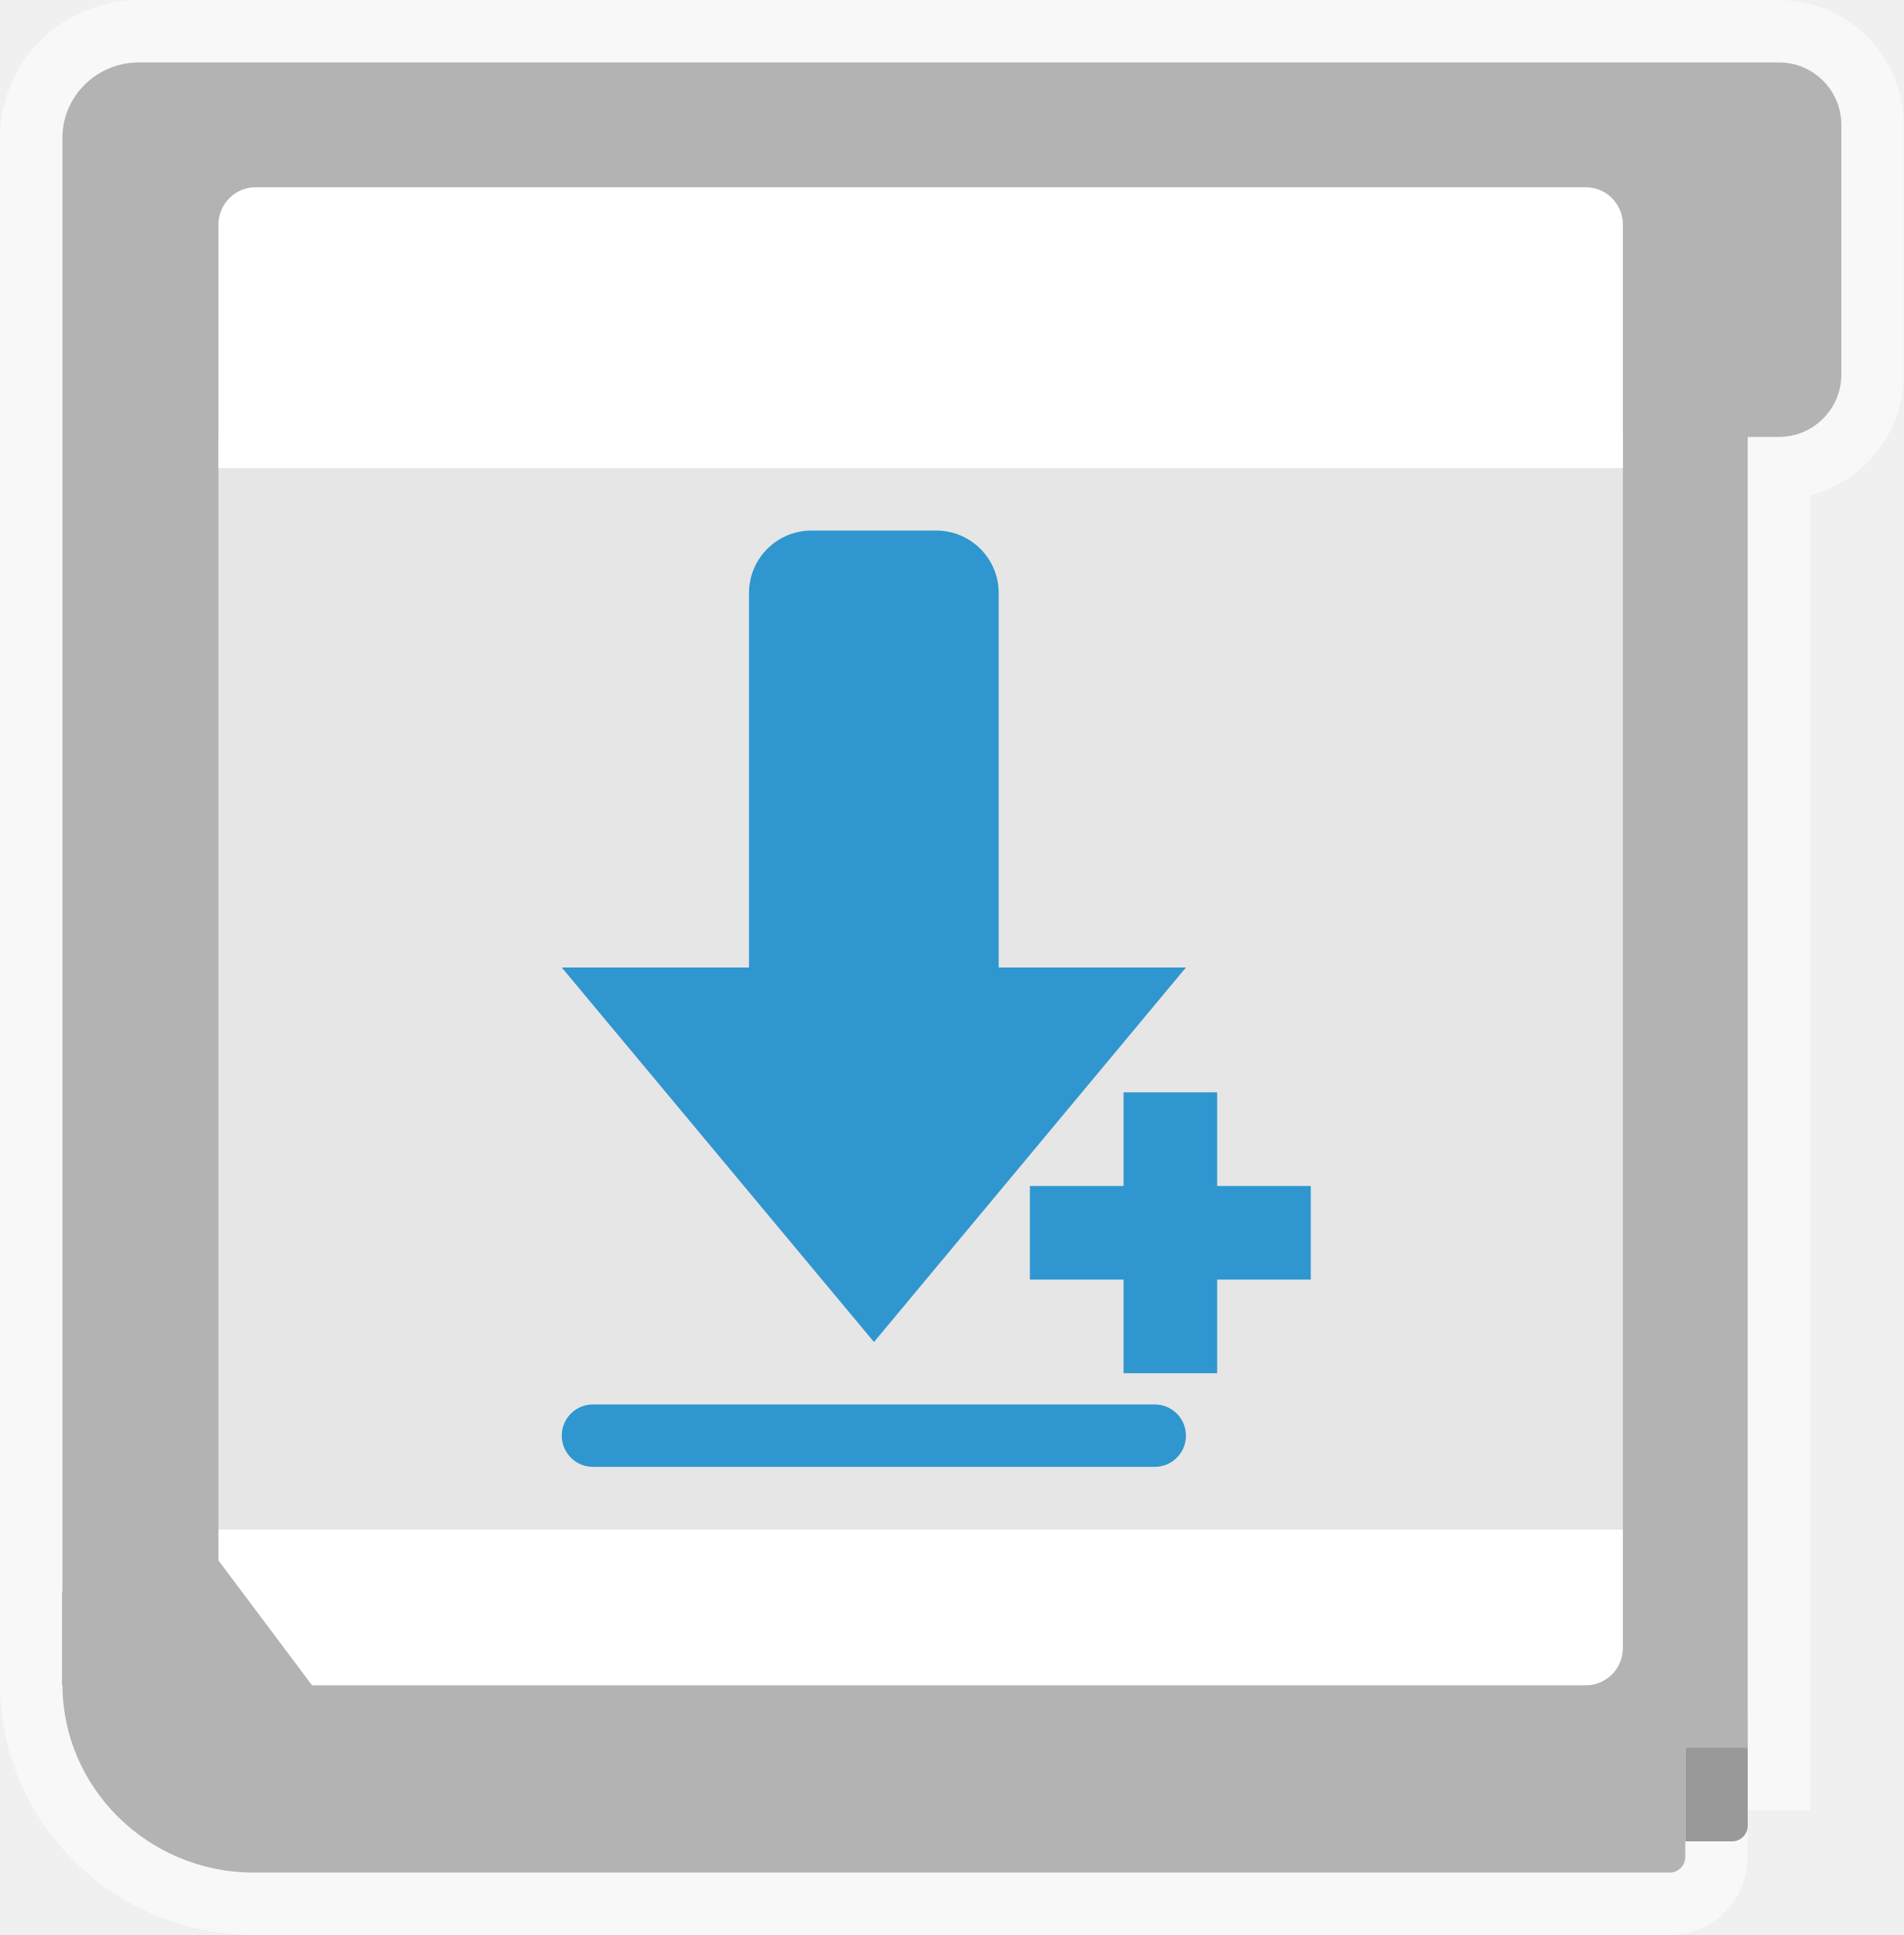
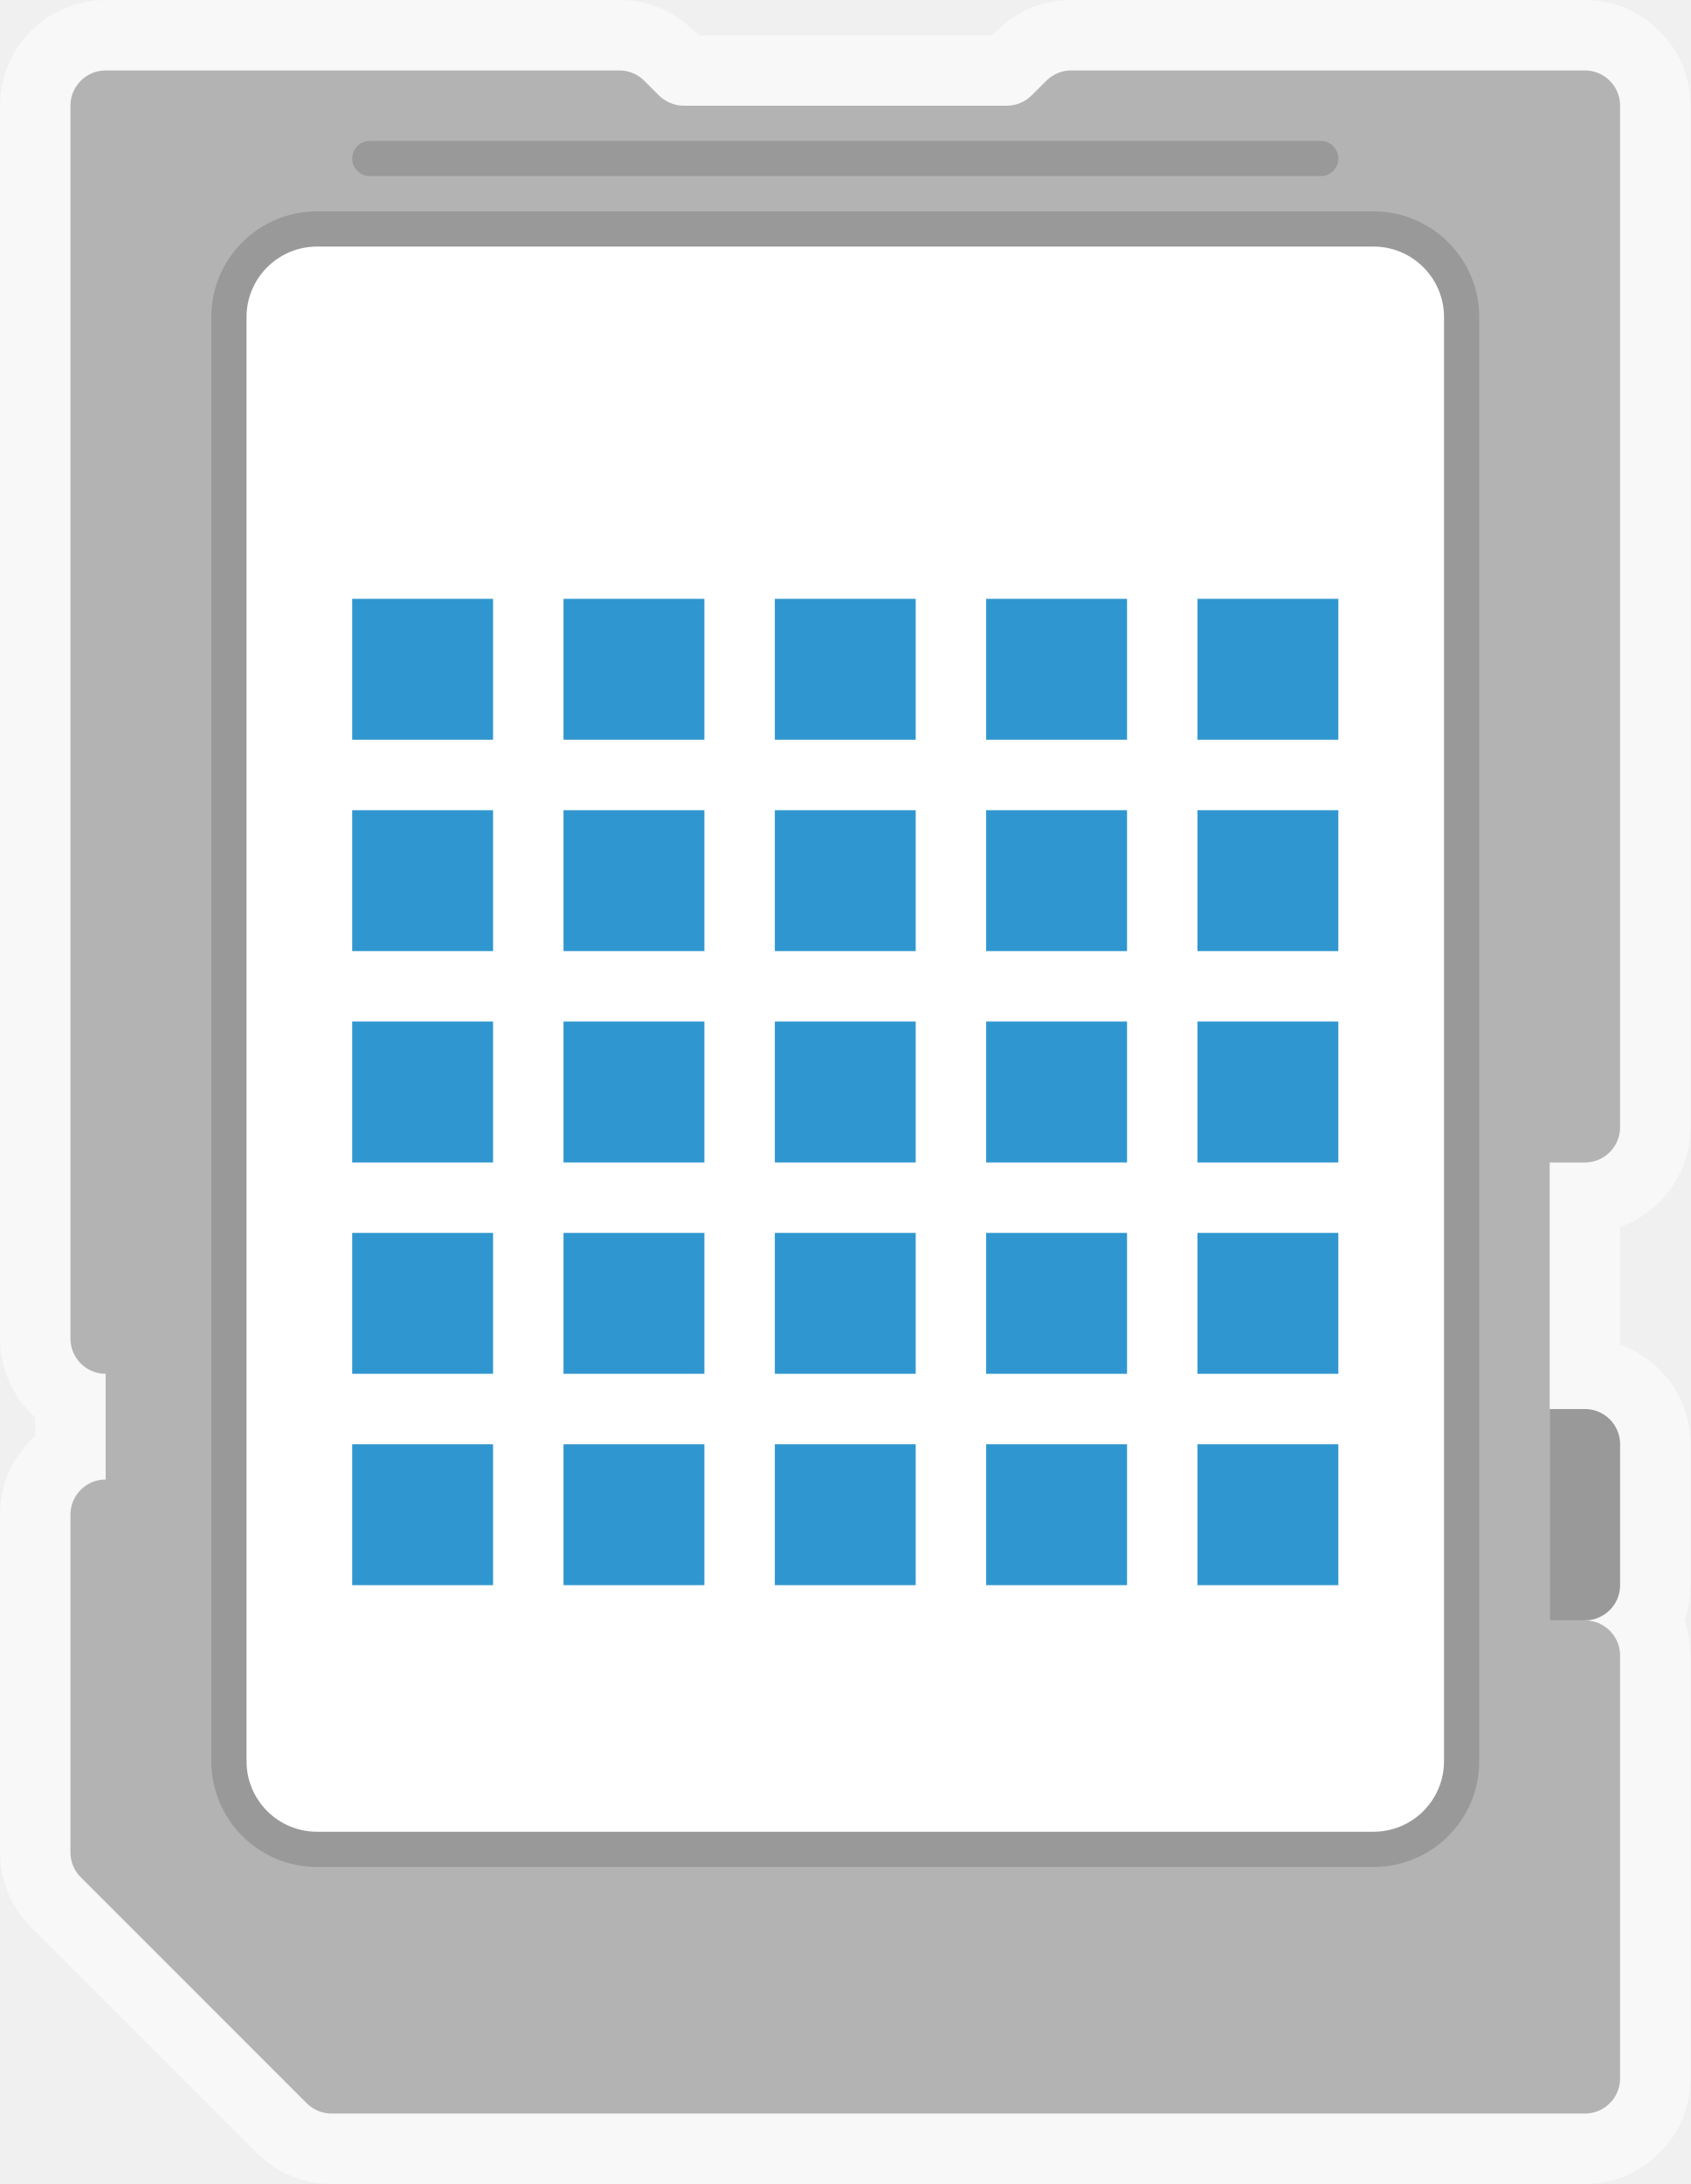
- <svg xmlns="http://www.w3.org/2000/svg" viewBox="0 0 325.333 330.667" height="330.667" width="325.333" xml:space="preserve" id="svg2" version="1.1">
+ <svg xmlns="http://www.w3.org/2000/svg" viewBox="0 0 256 330.667" height="330.667" width="256" xml:space="preserve" id="svg2" version="1.1">
  <defs id="defs6">
    <clipPath id="clipPath18" clipPathUnits="userSpaceOnUse">
      <path id="path16" d="M 0,256 H 256 V 0 H 0 Z" />
    </clipPath>
    <clipPath id="clipPath26" clipPathUnits="userSpaceOnUse">
-       <path id="path24" d="M 8,252 H 252 V 4 H 8 Z" />
+       <path id="path24" d="M 32,252 H 224 V 4 H 32 Z" />
    </clipPath>
  </defs>
-   <g transform="matrix(1.333333,0,0,-1.333333,-10.66667,336)" id="g10">
+   <g transform="matrix(1.333333,0,0,-1.333333,-42.66667,336)" id="g10">
    <g id="g12">
      <g clip-path="url(#clipPath18)" id="g14">
        <g id="g20">
          <g id="g22" />
          <g id="g34">
            <g style="opacity:0.5" id="g32" clip-path="url(#clipPath26)">
-               <g id="g30" transform="translate(236,252)">
-                 <path id="path28" style="fill:#ffffff;fill-opacity:1;fill-rule:nonzero;stroke:none" d="M 0,0 H -13.818 -16 -210.182 C -220.007,0 -228,-7.925 -228,-17.667 v -198.166 c 0,-17.737 14.6,-32.167 32.545,-32.167 H -14 c 5.514,0 10,4.486 10,10 v 6 h 8 v 8 160.506 c 6.894,1.781 12,8.052 12,15.494 v 32 C 16,-7.178 8.822,0 0,0" />
+               <g id="g30" transform="translate(32,80)">
+                 <path id="path28" style="fill:#ffffff;fill-opacity:1;fill-rule:nonzero;stroke:none" d="m 0,0 v -38.343 c 0,-3.206 1.248,-6.219 3.515,-8.485 L 29.171,-72.485 C 31.438,-74.752 34.451,-76 37.657,-76 H 180 c 6.617,0 12,5.383 12,12 v 48 c 0,1.401 -0.242,2.748 -0.686,4 0.444,1.252 0.686,2.599 0.686,4 V 8 c 0,5.215 -3.344,9.664 -8,11.314 v 13.372 c 4.656,1.65 8,6.099 8,11.314 v 116 c 0,6.617 -5.383,12 -12,12 h -58.343 c -3.206,0 -6.219,-1.248 -8.485,-3.515 L 112.687,168 H 79.313 l -0.485,0.485 C 76.562,170.752 73.548,172 70.343,172 H 12 C 5.383,172 0,166.617 0,160 V 20 C 0,16.454 1.546,13.262 4,11.063 V 8.937 C 1.546,6.738 0,3.546 0,0" />
              </g>
            </g>
          </g>
        </g>
-         <g transform="translate(214.2969,233.9307)" id="g36">
-           <path id="path38" style="fill:#4c4c4c;fill-opacity:1;fill-rule:nonzero;stroke:none" d="m 0,0 h -173.195 c -3.331,0 -6.041,-2.71 -6.041,-6.042 v -174 -0.44 l 0.284,-0.338 12.889,-15.306 0.362,-0.43 h 0.562 H 0 c 3.331,0 6.041,2.71 6.041,6.042 V -6.042 C 6.041,-2.71 3.331,0 0,0" />
+         <g transform="translate(40,80)" id="g36">
+           <path id="path38" style="fill:#b3b3b3;fill-opacity:1;fill-rule:nonzero;stroke:none" d="m 0,0 v -38.343 c 0,-1.061 0.421,-2.079 1.171,-2.829 L 26.829,-66.828 C 27.579,-67.578 28.596,-68 29.657,-68 H 172 c 2.209,0 4,1.791 4,4 v 48 c 0,2.209 -1.791,4 -4,4 h -4 v 52 h 4 c 2.209,0 4,1.791 4,4 v 116 c 0,2.209 -1.791,4 -4,4 h -58.343 c -1.061,0 -2.079,-0.421 -2.829,-1.172 l -1.656,-1.656 C 108.422,160.421 107.404,160 106.344,160 H 69.657 c -1.061,0 -2.078,0.421 -2.828,1.171 l -1.658,1.658 C 64.421,163.579 63.404,164 62.343,164 H 4 c -2.209,0 -4,-1.791 -4,-4 V 20 C 0,17.791 1.791,16 4,16 V 4 C 1.791,4 0,2.209 0,0" />
        </g>
-         <g transform="translate(230,16)" id="g40">
-           <path id="path42" style="fill:#999999;fill-opacity:1;fill-rule:nonzero;stroke:none" d="M 0,0 H -6 V 16 H 2 V 2 C 2,0.896 1.104,0 0,0" />
+         <g transform="translate(208,92)" id="g40">
+           <path id="path42" style="fill:#999999;fill-opacity:1;fill-rule:nonzero;stroke:none" d="m 0,0 h 4 c 2.209,0 4,-1.791 4,-4 v -16 c 0,-2.209 -1.791,-4 -4,-4 H 0 Z" />
        </g>
-         <g transform="translate(112,32)" id="g44">
-           <path id="path46" style="fill:#4c4c4c;fill-opacity:1;fill-rule:nonzero;stroke:none" d="M 0,0 H 24 L 12,-8 Z" />
+         <g transform="translate(68,228)" id="g44">
+           <path id="path46" style="fill:#999999;fill-opacity:1;fill-rule:nonzero;stroke:none" d="m 0,0 h 120 c 6.627,0 12,-5.373 12,-12 v -164 c 0,-6.627 -5.373,-12 -12,-12 H 0 c -6.627,0 -12,5.373 -12,12 v 164 c 0,6.627 5.373,12 12,12" />
        </g>
-         <path id="path48" style="fill:#4c4c4c;fill-opacity:1;fill-rule:nonzero;stroke:none" d="m 20,36 h -4 v 12 h 4 z" />
-         <g transform="translate(236,244)" id="g50">
-           <path id="path52" style="fill:#b3b3b3;fill-opacity:1;fill-rule:nonzero;stroke:none" d="M 0,0 H -13.818 -16 -210.182 C -215.604,0 -220,-4.328 -220,-9.667 v -198.166 c 0,-13.347 10.989,-24.167 24.545,-24.167 H -14 c 1.104,0 2,0.896 2,2 v 14 h 8 v 168 h 4 c 4.418,0 8,3.582 8,8 V -8 C 8,-3.582 4.418,0 0,0" />
+         <g transform="translate(68,44)" id="g48">
+           <path id="path50" style="fill:#ffffff;fill-opacity:1;fill-rule:nonzero;stroke:none" d="m 0,0 c -4.411,0 -8,3.589 -8,8 v 164 c 0,4.411 3.589,8 8,8 h 120 c 4.411,0 8,-3.589 8,-8 V 8 c 0,-4.411 -3.589,-8 -8,-8 H 0" />
        </g>
-         <g transform="translate(155.0928,195.7773)" id="g54">
-           <path id="path56" style="fill:#e6e6e6;fill-opacity:1;fill-rule:nonzero;stroke:none" d="m 0,0 -0.189,0.223 h -61.093 l -0.23,-0.236 -0.225,0.029 -1.737,0.207 h -55.619 v -140 h 180 v 140 H 3.956 Z" />
+         <g transform="translate(74,236)" id="g52">
+           <path id="path54" style="fill:#999999;fill-opacity:1;fill-rule:nonzero;stroke:none" d="m 0,0 h 108 c 1.104,0 2,-0.896 2,-2 0,-1.104 -0.896,-2 -2,-2 H 0 c -1.104,0 -2,0.896 -2,2 0,1.104 0.896,2 2,2" />
        </g>
-         <g transform="translate(36,52)" id="g58">
-           <path id="path60" style="fill:#ffffff;fill-opacity:1;fill-rule:nonzero;stroke:none" d="m 0,0 12,-16 h 163.242 c 2.628,0 4.758,2.141 4.758,4.78 V 4 H 0 Z" />
-         </g>
-         <g transform="translate(211.2422,228)" id="g62">
-           <path id="path64" style="fill:#ffffff;fill-opacity:1;fill-rule:nonzero;stroke:none" d="m 0,0 h -170.484 c -2.628,0 -4.758,-2.14 -4.758,-4.78 V -28.003 -36 h 180 V -4.78 C 4.758,-2.14 2.628,0 0,0" />
-         </g>
-         <g transform="translate(120.0161,80)" id="g66">
-           <path id="path68" style="fill:#3096cf;fill-opacity:1;fill-rule:nonzero;stroke:none" d="m 0,0 39.984,48 h -24 v 48 c 0,4.418 -3.582,8 -8,8 h -16 c -4.419,0 -8,-3.582 -8,-8 V 48 h -24 z" />
-         </g>
-         <g transform="translate(84,64)" id="g70">
-           <path id="path72" style="fill:#3096cf;fill-opacity:1;fill-rule:nonzero;stroke:none" d="m 0,0 h 72 c 2.209,0 4,1.791 4,4 0,2.209 -1.791,4 -4,4 H 0 C -2.209,8 -4,6.209 -4,4 -4,1.791 -2.209,0 0,0" />
-         </g>
-         <g transform="translate(176,100)" id="g74">
-           <path id="path76" style="fill:#3096cf;fill-opacity:1;fill-rule:nonzero;stroke:none" d="M 0,0 H -12 V 12 H -24 V 0 h -12 v -12 h 12 v -12 h 12 v 12 H 0 Z" />
-         </g>
+         <path id="path56" style="fill:#3096cf;fill-opacity:1;fill-rule:nonzero;stroke:none" d="M 88,168 H 72 v 16 h 16 z" />
+         <path id="path58" style="fill:#3096cf;fill-opacity:1;fill-rule:nonzero;stroke:none" d="M 88,144 H 72 v 16 h 16 z" />
+         <path id="path60" style="fill:#3096cf;fill-opacity:1;fill-rule:nonzero;stroke:none" d="M 88,120 H 72 v 16 h 16 z" />
+         <path id="path62" style="fill:#3096cf;fill-opacity:1;fill-rule:nonzero;stroke:none" d="M 88,96 H 72 v 16 h 16 z" />
+         <path id="path64" style="fill:#3096cf;fill-opacity:1;fill-rule:nonzero;stroke:none" d="M 88,72 H 72 v 16 h 16 z" />
+         <path id="path66" style="fill:#3096cf;fill-opacity:1;fill-rule:nonzero;stroke:none" d="M 112,168 H 96 v 16 h 16 z" />
+         <path id="path68" style="fill:#3096cf;fill-opacity:1;fill-rule:nonzero;stroke:none" d="M 112,144 H 96 v 16 h 16 z" />
+         <path id="path70" style="fill:#3096cf;fill-opacity:1;fill-rule:nonzero;stroke:none" d="M 112,120 H 96 v 16 h 16 z" />
+         <path id="path72" style="fill:#3096cf;fill-opacity:1;fill-rule:nonzero;stroke:none" d="M 112,96 H 96 v 16 h 16 z" />
+         <path id="path74" style="fill:#3096cf;fill-opacity:1;fill-rule:nonzero;stroke:none" d="M 112,72 H 96 v 16 h 16 z" />
+         <path id="path76" style="fill:#3096cf;fill-opacity:1;fill-rule:nonzero;stroke:none" d="m 136,168 h -16 v 16 h 16 z" />
+         <path id="path78" style="fill:#3096cf;fill-opacity:1;fill-rule:nonzero;stroke:none" d="m 136,144 h -16 v 16 h 16 z" />
+         <path id="path80" style="fill:#3096cf;fill-opacity:1;fill-rule:nonzero;stroke:none" d="m 136,120 h -16 v 16 h 16 z" />
+         <path id="path82" style="fill:#3096cf;fill-opacity:1;fill-rule:nonzero;stroke:none" d="m 136,96 h -16 v 16 h 16 z" />
+         <path id="path84" style="fill:#3096cf;fill-opacity:1;fill-rule:nonzero;stroke:none" d="m 136,72 h -16 v 16 h 16 z" />
+         <path id="path86" style="fill:#3096cf;fill-opacity:1;fill-rule:nonzero;stroke:none" d="m 160,168 h -16 v 16 h 16 z" />
+         <path id="path88" style="fill:#3096cf;fill-opacity:1;fill-rule:nonzero;stroke:none" d="m 160,144 h -16 v 16 h 16 z" />
+         <path id="path90" style="fill:#3096cf;fill-opacity:1;fill-rule:nonzero;stroke:none" d="m 160,120 h -16 v 16 h 16 z" />
+         <path id="path92" style="fill:#3096cf;fill-opacity:1;fill-rule:nonzero;stroke:none" d="m 160,96 h -16 v 16 h 16 z" />
+         <path id="path94" style="fill:#3096cf;fill-opacity:1;fill-rule:nonzero;stroke:none" d="m 160,72 h -16 v 16 h 16 z" />
+         <path id="path96" style="fill:#3096cf;fill-opacity:1;fill-rule:nonzero;stroke:none" d="m 184,168 h -16 v 16 h 16 z" />
+         <path id="path98" style="fill:#3096cf;fill-opacity:1;fill-rule:nonzero;stroke:none" d="m 184,144 h -16 v 16 h 16 z" />
+         <path id="path100" style="fill:#3096cf;fill-opacity:1;fill-rule:nonzero;stroke:none" d="m 184,120 h -16 v 16 h 16 z" />
+         <path id="path102" style="fill:#3096cf;fill-opacity:1;fill-rule:nonzero;stroke:none" d="m 184,96 h -16 v 16 h 16 z" />
+         <path id="path104" style="fill:#3096cf;fill-opacity:1;fill-rule:nonzero;stroke:none" d="m 184,72 h -16 v 16 h 16 z" />
      </g>
    </g>
  </g>
</svg>
